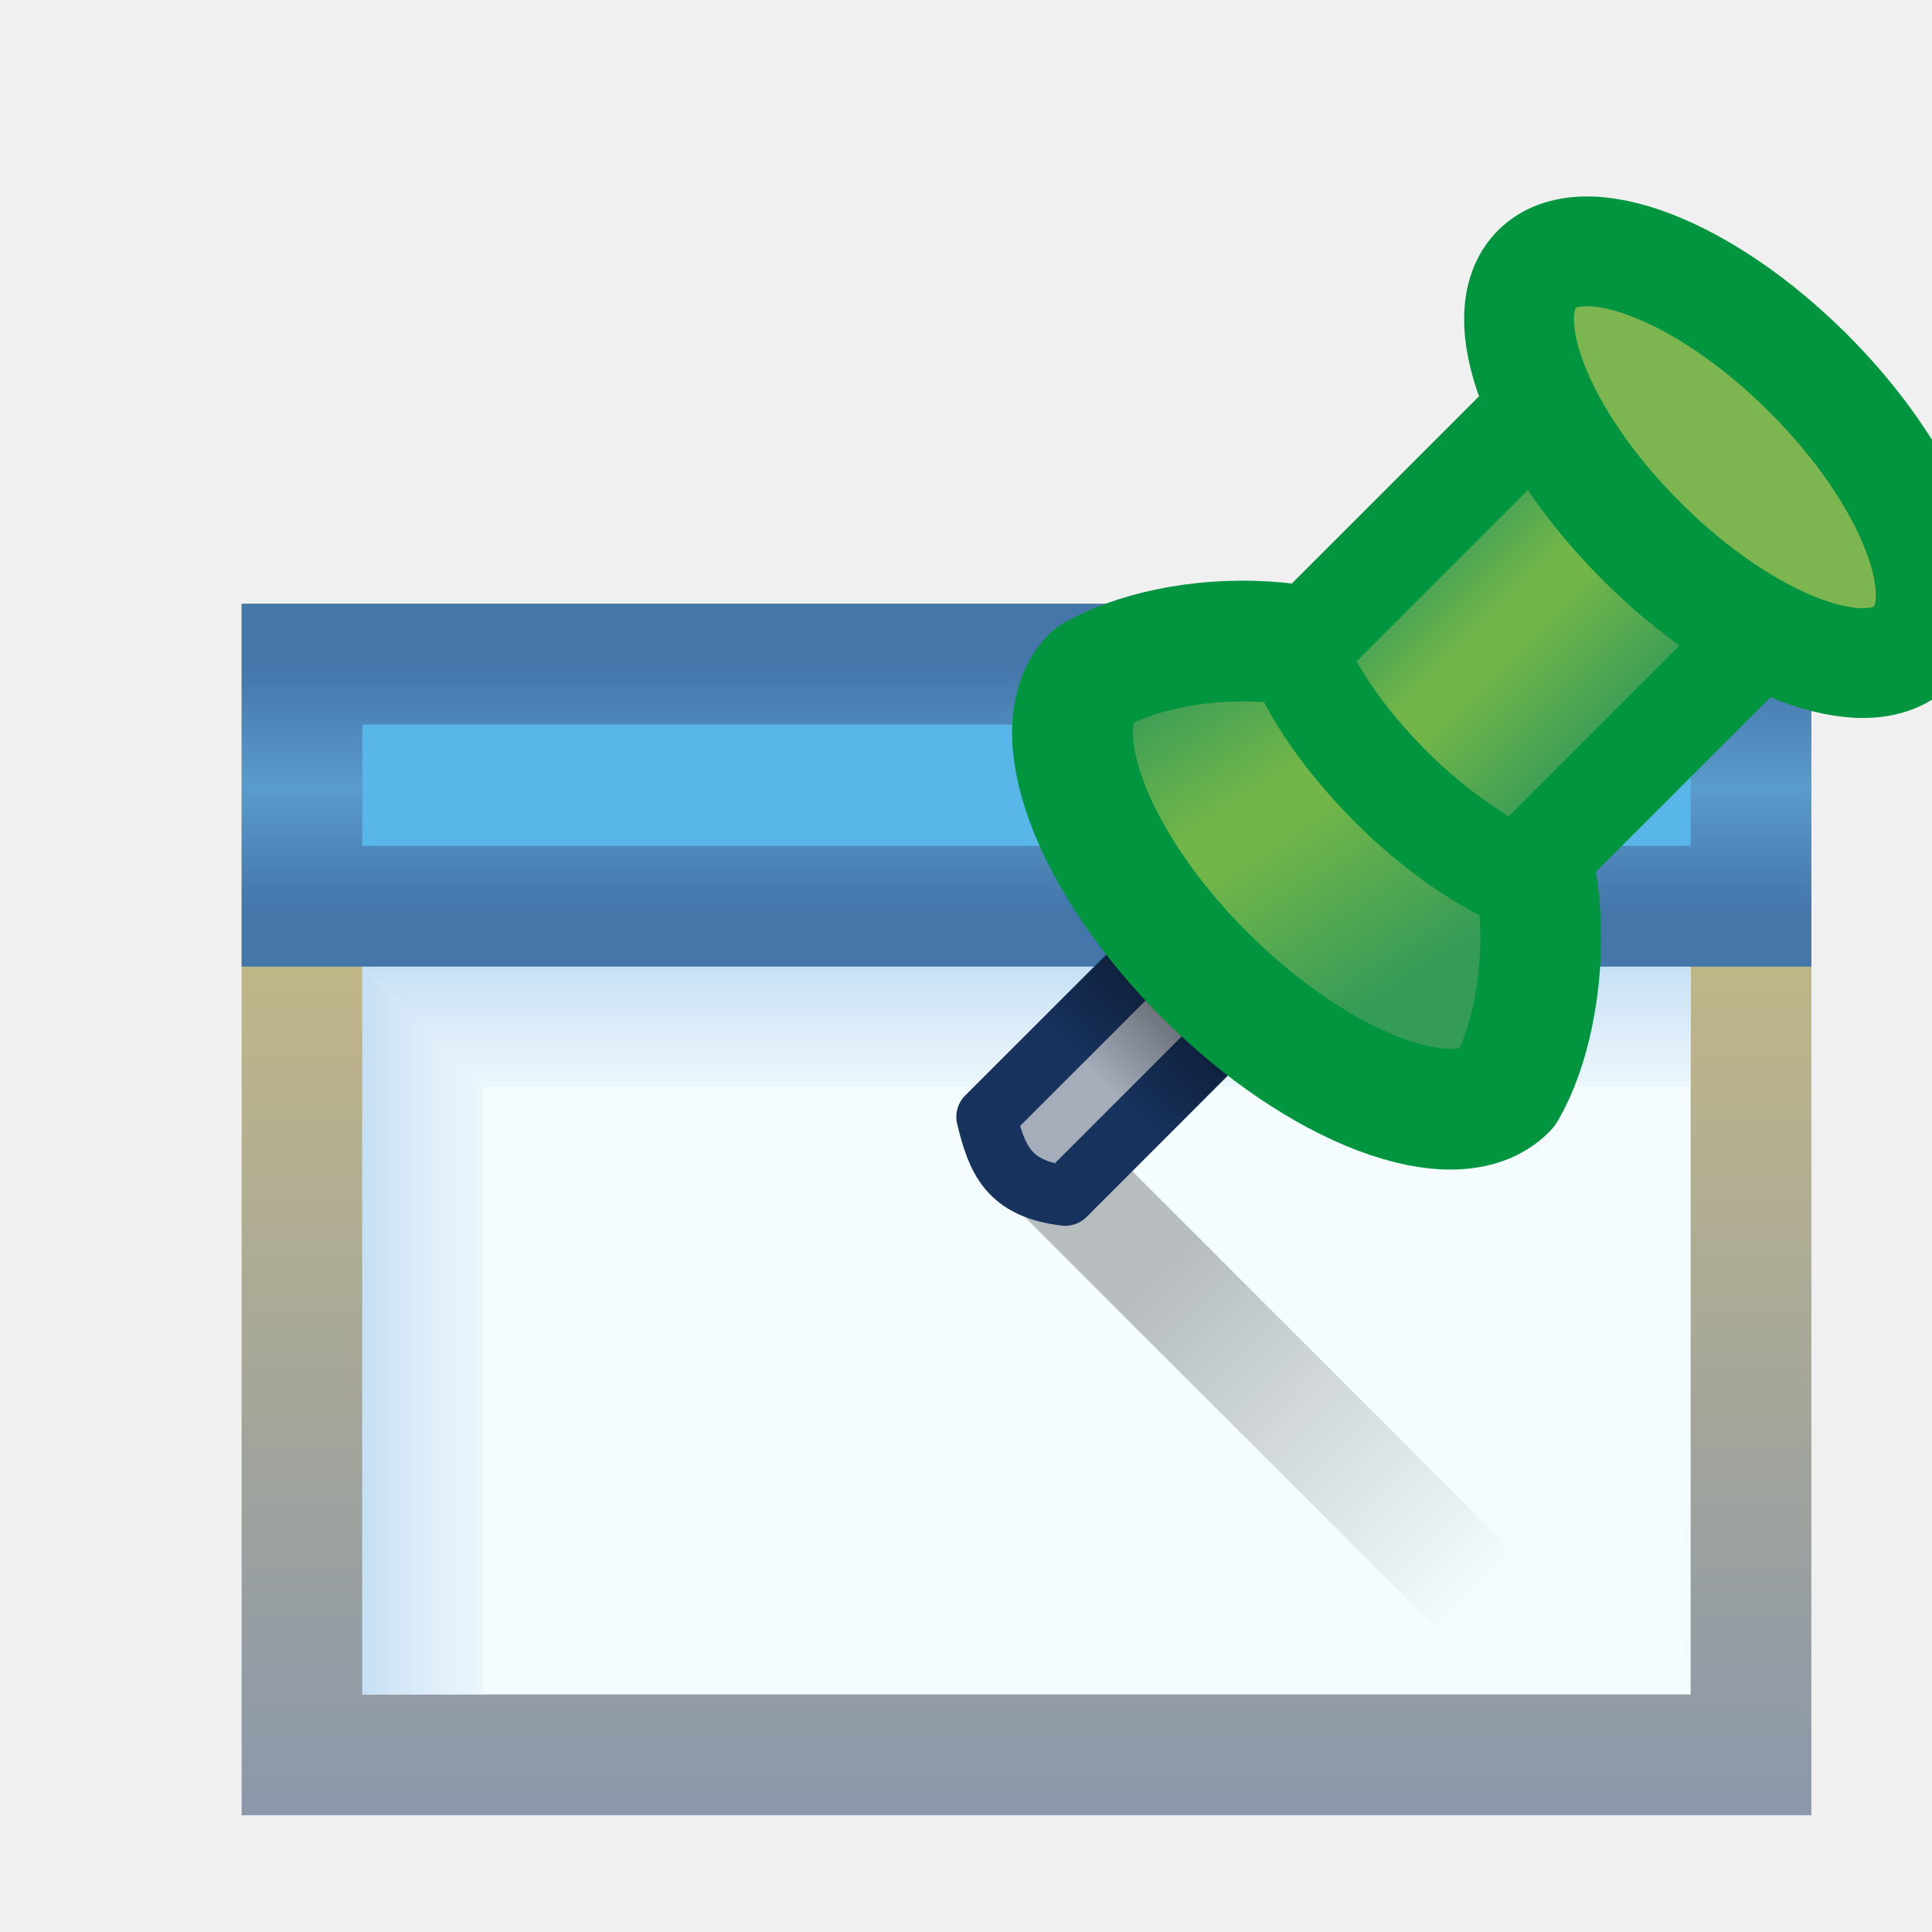
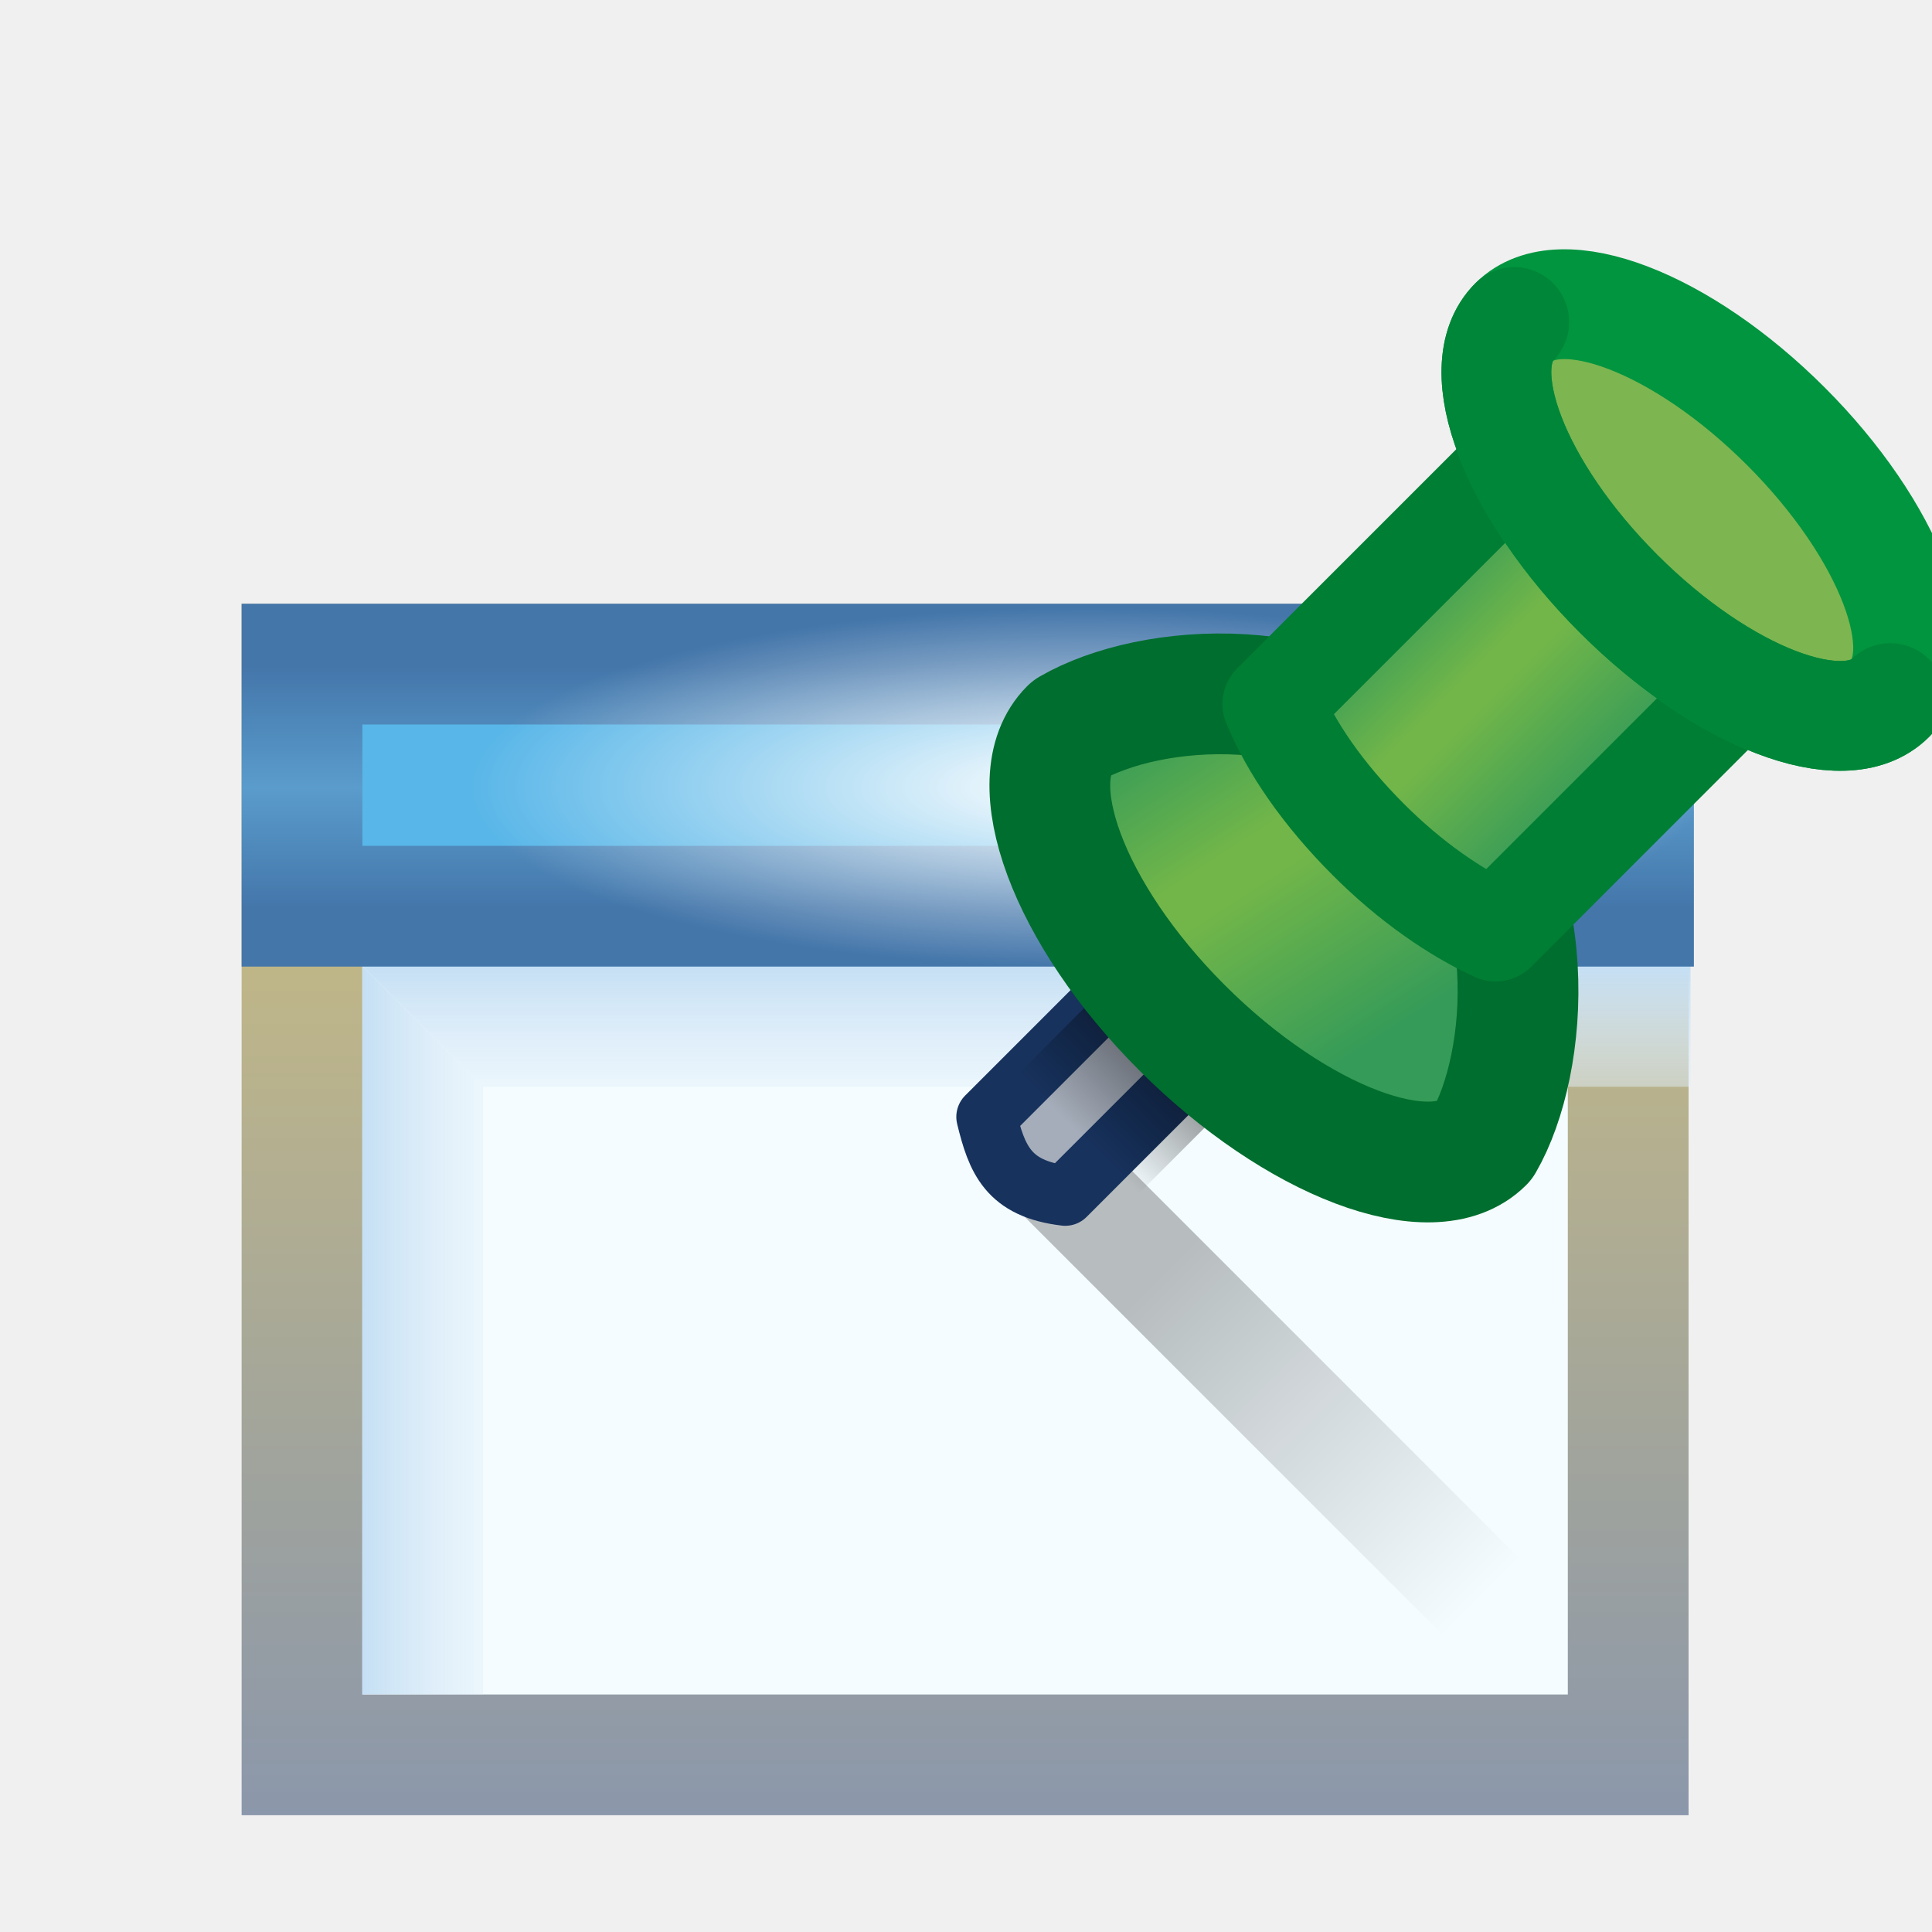
<svg xmlns="http://www.w3.org/2000/svg" xmlns:xlink="http://www.w3.org/1999/xlink" width="16" height="16" id="svg2" version="1.1">
  <defs id="defs4">
+     <linearGradient id="linearGradient3912">
+       <stop style="stop-color:#ffffff;stop-opacity:1;" offset="0" id="stop3914" />
+       <stop style="stop-color:#ffffff;stop-opacity:0;" offset="1" id="stop3916" />
+     </linearGradient>
    <linearGradient id="linearGradient4981">
      <stop style="stop-color:#359b58;stop-opacity:1" offset="0" id="stop4983" />
      <stop id="stop4991" offset="0.394" style="stop-color:#72b649;stop-opacity:1" />
      <stop id="stop4989" offset="0.5" style="stop-color:#72b649;stop-opacity:1" />
      <stop style="stop-color:#359b58;stop-opacity:1" offset="1" id="stop4985" />
    </linearGradient>
    <linearGradient id="linearGradient4973">
      <stop style="stop-color:#000000;stop-opacity:1;" offset="0" id="stop4975" />
      <stop style="stop-color:#000000;stop-opacity:0;" offset="1" id="stop4977" />
    </linearGradient>
    <linearGradient id="linearGradient4082">
      <stop style="stop-color:#4476aa;stop-opacity:1" offset="0" id="stop4084" />
      <stop id="stop4864" offset="0.5" style="stop-color:#5a9ccc;stop-opacity:1" />
      <stop style="stop-color:#4476aa;stop-opacity:1" offset="1" id="stop4086" />
    </linearGradient>
    <linearGradient id="linearGradient4810">
      <stop id="stop4812" offset="0" style="stop-color:#bfb688;stop-opacity:1;" />
      <stop id="stop4814" offset="1" style="stop-color:#8694ae;stop-opacity:1" />
    </linearGradient>
    <linearGradient y2="1047.362" x2="-15" y1="1047.362" x1="-13" gradientTransform="translate(18,-4.000037)" gradientUnits="userSpaceOnUse" id="linearGradient5062" xlink:href="#linearGradient4910-4" />
    <linearGradient id="linearGradient4910-4">
      <stop style="stop-color:#ffffff;stop-opacity:0" offset="0" id="stop4912-8" />
      <stop style="stop-color:#c5dff4;stop-opacity:1" offset="1" id="stop4914-8" />
    </linearGradient>
    <linearGradient y2="1044.362" x2="-11" y1="1042.362" x1="-11" gradientUnits="userSpaceOnUse" id="linearGradient4975-2" xlink:href="#linearGradient4994-4" gradientTransform="translate(18,1.999963)" />
    <linearGradient id="linearGradient4994-4">
      <stop id="stop4996-5" offset="0" style="stop-color:#c5dff4;stop-opacity:1" />
      <stop id="stop4998-5" offset="1" style="stop-color:#ffffff;stop-opacity:0;" />
    </linearGradient>
    <linearGradient xlink:href="#linearGradient4810" id="linearGradient4046" gradientUnits="userSpaceOnUse" gradientTransform="translate(0,2.000063)" x1="8.014" y1="1042.362" x2="8.014" y2="1050.071" />
    <linearGradient y2="1041.877" x2="8.014" y1="1039.876" x1="8.014" gradientTransform="translate(0,2.0001)" gradientUnits="userSpaceOnUse" id="linearGradient4063" xlink:href="#linearGradient4082" />
    <linearGradient id="linearGradient4973-9">
      <stop style="stop-color:#000000;stop-opacity:1;" offset="0" id="stop4975-4" />
      <stop style="stop-color:#000000;stop-opacity:0;" offset="1" id="stop4977-6" />
    </linearGradient>
    <linearGradient gradientTransform="matrix(0,0.6384836,-0.6384836,0,689.6221,1034.1)" y2="1039.053" x2="21.074" y1="1044.965" x1="21.05" gradientUnits="userSpaceOnUse" id="linearGradient5038" xlink:href="#linearGradient4973-9" />
    <filter id="filter5150" x="-0.24" width="1.48" y="-0.24" height="1.48">
      <feGaussianBlur stdDeviation="0.806" id="feGaussianBlur5152" />
    </filter>
    <mask maskUnits="userSpaceOnUse" id="mask5241">
      <path style="font-size:medium;font-style:normal;font-variant:normal;font-weight:normal;font-stretch:normal;text-indent:0;text-align:start;text-decoration:none;line-height:normal;letter-spacing:normal;word-spacing:normal;text-transform:none;direction:ltr;block-progression:tb;writing-mode:lr-tb;text-anchor:start;baseline-shift:baseline;color:#000000;fill:#ffffff;fill-opacity:1;fill-rule:nonzero;stroke:none;stroke-width:1;marker:none;visibility:visible;display:inline;overflow:visible;enable-background:accumulate;font-family:Sans;-inkscape-font-specification:Sans" d="m 2,1041.362 0,0.5 0,9.031 0,0.5 0.5,0 12,0 0.5,0 0,-0.5 0,-9.031 0,-0.5 -0.5,0 -12,0 -0.5,0 z" id="path5243" />
    </mask>
    <linearGradient xlink:href="#linearGradient4973" id="linearGradient5265" gradientUnits="userSpaceOnUse" x1="21.123" y1="1045.577" x2="21.123" y2="1046.688" />
    <linearGradient xlink:href="#linearGradient4981" id="linearGradient5267" gradientUnits="userSpaceOnUse" x1="18.909" y1="7.609" x2="22.095" y2="8.297" />
    <linearGradient xlink:href="#linearGradient4981" id="linearGradient5269" gradientUnits="userSpaceOnUse" x1="19.625" y1="1041.644" x2="22" y2="1041.644" />
+     <linearGradient y2="1041.877" x2="8.014" y1="1039.876" x1="8.014" gradientTransform="translate(0,2.0001)" gradientUnits="userSpaceOnUse" id="linearGradient4063-3" xlink:href="#linearGradient4082-3" />
+     <linearGradient id="linearGradient4082-3">
+       <stop style="stop-color:#4476aa;stop-opacity:1" offset="0" id="stop4084-3" />
+       <stop id="stop4864-6" offset="0.5" style="stop-color:#5a9ccc;stop-opacity:1" />
+       <stop style="stop-color:#4476aa;stop-opacity:1" offset="1" id="stop4086-5" />
+     </linearGradient>
+     <radialGradient xlink:href="#linearGradient3912" id="radialGradient3918" cx="10.844" cy="1042.88" fx="10.844" fy="1042.88" r="4.156" gradientTransform="matrix(1.229334,0,0,0.3578025,-3.440079,669.7352)" gradientUnits="userSpaceOnUse" />
+     <radialGradient xlink:href="#linearGradient3912" id="radialGradient3920" gradientUnits="userSpaceOnUse" gradientTransform="matrix(1.229334,0,0,0.3578025,-4.34633,669.7352)" cx="10.844" cy="1042.88" fx="10.844" fy="1042.88" r="4.156" />
  </defs>
  <g id="layer1" style="display:inline" transform="translate(0,-1036.362)">
-     <path style="fill:#f4fcff;fill-opacity:1;stroke:url(#linearGradient4046);stroke-width:1;stroke-linecap:butt;stroke-linejoin:miter;stroke-miterlimit:4;stroke-opacity:1;stroke-dashoffset:0;display:inline" d="m 2.501,1041.862 12,0 0,9.033 -12,0 z" id="rect3997-9" />
+     <path style="fill:#f4fcff;fill-opacity:1;stroke:url(#linearGradient4046);stroke-width:1;stroke-linecap:butt;stroke-linejoin:miter;stroke-miterlimit:4;stroke-opacity:1;stroke-dashoffset:0;display:inline" d="m 2.501,1041.862 10.983,0 0,9.033 -10.983,0 z" id="rect3997-9" />
    <path style="fill:url(#linearGradient5062);fill-opacity:1;stroke:none;display:inline" d="m 4,1045.362 0,5.031 -1,0 0,-6.031 z" id="rect4853-82-7" />
    <path style="fill:url(#linearGradient4975-2);fill-opacity:1;stroke:none;display:inline" d="m 4,1045.362 10,0 0,-1 -11,0 z" id="rect4853-82-0" />
-     <path style="fill:#58b6e8;fill-opacity:1;stroke:url(#linearGradient4063);stroke-width:1;stroke-linecap:butt;stroke-linejoin:miter;stroke-miterlimit:4;stroke-opacity:1;stroke-dashoffset:0;display:inline" d="m 2.501,1041.862 12,0 0,2.005 -12,0 z" id="rect3997-9-9" />
-     <g id="g5234" mask="url(#mask5241)">
-       <g id="g5057-9" style="display:inline;fill:#ffffff;stroke:#ffffff;filter:url(#filter5150);stroke-width:3;stroke-miterlimit:4;stroke-dasharray:none;opacity:0.85" transform="matrix(0.7071068,0.7071068,-0.7071068,0.7071068,734.4201,290.3813)">
-         <path style="font-size:medium;font-style:normal;font-variant:normal;font-weight:normal;font-stretch:normal;text-indent:0;text-align:start;text-decoration:none;line-height:normal;letter-spacing:normal;word-spacing:normal;text-transform:none;direction:ltr;block-progression:tb;writing-mode:lr-tb;text-anchor:start;baseline-shift:baseline;opacity:1;color:#000000;fill:#ffffff;fill-opacity:1;fill-rule:nonzero;stroke:none;stroke-width:3;marker:none;visibility:visible;display:inline;overflow:visible;enable-background:accumulate;font-family:Sans;-inkscape-font-specification:Sans;stroke-miterlimit:4;stroke-dasharray:none" d="m 20.406,1044.906 a 0.25,0.25 0 0 0 -0.125,0.125 0.25,0.25 0 0 0 -0.031,0.125 l 0,2.406 a 0.25,0.25 0 0 0 0,0.062 0.25,0.25 0 0 0 0.125,0.156 c 0.159,0.096 0.317,0.198 0.531,0.219 0.214,0.021 0.436,-0.076 0.656,-0.25 a 0.25,0.25 0 0 0 0.094,-0.125 0.25,0.25 0 0 0 0,-0.062 l 0,-2.406 a 0.25,0.25 0 0 0 0,-0.031 0.25,0.25 0 0 0 -0.031,-0.094 0.25,0.25 0 0 0 -0.156,-0.125 0.25,0.25 0 0 0 -0.062,0 l -0.906,0 a 0.25,0.25 0 0 0 -0.094,0 z" id="path4971-8" />
-         <path style="fill:#ffffff;fill-opacity:1;stroke:#ffffff;stroke-width:3;stroke-linecap:round;stroke-linejoin:round;stroke-miterlimit:4;stroke-opacity:1;stroke-dasharray:none;stroke-dashoffset:0;display:inline;opacity:1" d="M 20.938,6.125 C 19.686,6.146 18.732,7.25 18.531,8 c 0,0.595 1.069,1.094 2.406,1.094 C 22.275,9.094 23.375,8.595 23.375,8 23.18,7.27 22.189,6.104 20.938,6.125 z" transform="translate(0,1036.362)" id="path4884-8-2" />
-         <path style="fill:#ffffff;fill-opacity:1;stroke:#ffffff;stroke-width:3;stroke-linecap:round;stroke-linejoin:round;stroke-miterlimit:4;stroke-opacity:1;stroke-dasharray:none;stroke-dashoffset:0;opacity:1" d="m 20.93,1040.025 c -0.534,0 -0.995,0.084 -1.356,0.235 l 0,2.768 c 0.361,0.15 0.823,0.235 1.356,0.235 0.488,0 0.929,-0.081 1.278,-0.209 l 0,-2.82 c -0.349,-0.128 -0.79,-0.209 -1.278,-0.209 z" id="rect4923-4" />
-         <path style="fill:#ffffff;fill-opacity:1;stroke:#ffffff;stroke-width:3.299;stroke-linecap:round;stroke-linejoin:round;stroke-miterlimit:4;stroke-opacity:1;stroke-dasharray:none;stroke-dashoffset:0;opacity:1" id="path4884-5" d="m 23.125,3.141 c 0,0.595 -1.084,1.078 -2.422,1.078 -1.338,0 -2.422,-0.483 -2.422,-1.078 0,-0.595 1.084,-1.078 2.422,-1.078 1.338,0 2.422,0.483 2.422,1.078 z" transform="matrix(0.9092483,0,0,0.9092483,2.128843,1036.522)" />
-       </g>
-     </g>
+     <path style="fill:#58b6e8;fill-opacity:1;stroke:url(#linearGradient4063);stroke-width:1;stroke-linecap:butt;stroke-linejoin:miter;stroke-miterlimit:4;stroke-opacity:1;stroke-dashoffset:0;display:inline" d="m 2.501,1041.862 11.027,0 0,2.005 -11.027,0 z" id="rect3997-9-9" />
+     <path style="fill:url(#radialGradient3920);fill-opacity:1;stroke:none;display:inline" d="m 3.876,1041.393 10.218,0 0,2.974 -10.218,0 z" id="rect3997-9-9-4" />
    <g id="g5014">
      <g transform="matrix(0.7071068,0.7071068,-0.7071068,0.7071068,734.4201,290.3813)" id="g5001">
-         <path style="font-size:medium;font-style:normal;font-variant:normal;font-weight:normal;font-stretch:normal;text-indent:0;text-align:start;text-decoration:none;line-height:normal;letter-spacing:normal;word-spacing:normal;text-transform:none;direction:ltr;block-progression:tb;writing-mode:lr-tb;text-anchor:start;baseline-shift:baseline;opacity:0.25;color:#000000;fill:url(#linearGradient5038);fill-opacity:1;fill-rule:nonzero;stroke:none;stroke-width:0.5;marker:none;visibility:visible;display:inline;overflow:visible;enable-background:accumulate;font-family:Sans;-inkscape-font-specification:Sans" d="m 26.751,1047.129 c -0.016,-0.035 -0.045,-0.064 -0.08,-0.08 -0.024,-0.013 -0.052,-0.02 -0.08,-0.02 l -5.821,-10e-5 c -0.013,0 -0.027,0 -0.04,10e-5 -0.043,0.011 -0.079,0.041 -0.1,0.08 -0.061,0.102 -0.127,0.202 -0.14,0.339 -0.013,0.137 0.049,0.278 0.16,0.419 0.019,0.028 0.048,0.049 0.08,0.06 0.013,0 0.027,0 0.04,-10e-5 l 5.821,0 c 0.008,0 0.013,5e-4 0.02,0 0.021,0 0.042,-0.01 0.06,-0.02 0.039,-0.02 0.068,-0.058 0.08,-0.1 0.001,-0.013 0.002,-0.027 -8.6e-5,-0.04 l -8e-6,-0.579 c 0.004,-0.02 0.004,-0.04 -1.31e-4,-0.06 z" id="path4971-0" />
+         <path style="font-size:medium;font-style:normal;font-variant:normal;font-weight:normal;font-stretch:normal;text-indent:0;text-align:start;text-decoration:none;line-height:normal;letter-spacing:normal;word-spacing:normal;text-transform:none;direction:ltr;block-progression:tb;writing-mode:lr-tb;text-anchor:start;baseline-shift:baseline;opacity:0.25;color:#000000;fill:url(#linearGradient5038);fill-opacity:1;fill-rule:nonzero;stroke:none;stroke-width:1;marker:none;visibility:visible;display:inline;overflow:visible;enable-background:accumulate;font-family:Sans;-inkscape-font-specification:Sans;stroke-miterlimit:4;stroke-dasharray:none" d="m 26.751,1047.129 c -0.016,-0.035 -0.045,-0.064 -0.08,-0.08 -0.024,-0.013 -0.052,-0.02 -0.08,-0.02 l -5.821,-10e-5 c -0.013,0 -0.027,0 -0.04,10e-5 -0.043,0.011 -0.079,0.041 -0.1,0.08 -0.061,0.102 -0.127,0.202 -0.14,0.339 -0.013,0.137 0.049,0.278 0.16,0.419 0.019,0.028 0.048,0.049 0.08,0.06 0.013,0 0.027,0 0.04,-10e-5 l 5.821,0 c 0.008,0 0.013,5e-4 0.02,0 0.021,0 0.042,-0.01 0.06,-0.02 0.039,-0.02 0.068,-0.058 0.08,-0.1 0.001,-0.013 0.002,-0.027 -8.6e-5,-0.04 l -8e-6,-0.579 c 0.004,-0.02 0.004,-0.04 -1.31e-4,-0.06 z" id="path4971-0" />
        <path style="fill:#a5adba;fill-opacity:1;stroke:#17325d;stroke-width:0.5;stroke-linecap:round;stroke-linejoin:round;stroke-miterlimit:4;stroke-opacity:1;stroke-dashoffset:0" d="m 20.492,1045.159 0.922,0 0,2.406 c -0.376,0.296 -0.615,0.186 -0.922,0 z" id="rect4944" />
-         <g id="g5057">
+         <g id="g5057" transform="translate(0.1767767,0.4419418)">
          <path id="path4971" d="m 20.406,1044.906 a 0.25,0.25 0 0 0 -0.125,0.125 0.25,0.25 0 0 0 -0.031,0.125 l 0,2.406 a 0.25,0.25 0 0 0 0,0.062 0.25,0.25 0 0 0 0.125,0.156 c 0.159,0.096 0.317,0.198 0.531,0.219 0.214,0.021 0.436,-0.076 0.656,-0.25 a 0.25,0.25 0 0 0 0.094,-0.125 0.25,0.25 0 0 0 0,-0.062 l 0,-2.406 a 0.25,0.25 0 0 0 0,-0.031 0.25,0.25 0 0 0 -0.031,-0.094 0.25,0.25 0 0 0 -0.156,-0.125 0.25,0.25 0 0 0 -0.062,0 l -0.906,0 a 0.25,0.25 0 0 0 -0.094,0 z" style="font-size:medium;font-style:normal;font-variant:normal;font-weight:normal;font-stretch:normal;text-indent:0;text-align:start;text-decoration:none;line-height:normal;letter-spacing:normal;word-spacing:normal;text-transform:none;direction:ltr;block-progression:tb;writing-mode:lr-tb;text-anchor:start;baseline-shift:baseline;opacity:0.5;color:#000000;fill:url(#linearGradient5265);fill-opacity:1;fill-rule:nonzero;stroke:none;stroke-width:0.5;marker:none;visibility:visible;display:inline;overflow:visible;enable-background:accumulate;font-family:Sans;-inkscape-font-specification:Sans" />
-           <path id="path4884-8" transform="translate(0,1036.362)" d="M 20.938,6.125 C 19.686,6.146 18.732,7.25 18.531,8 c 0,0.595 1.069,1.094 2.406,1.094 C 22.275,9.094 23.375,8.595 23.375,8 23.18,7.27 22.189,6.104 20.938,6.125 z" style="fill:url(#linearGradient5267);fill-opacity:1;stroke:#00953e;stroke-width:1;stroke-linecap:round;stroke-linejoin:round;stroke-miterlimit:4;stroke-opacity:1;stroke-dasharray:none;stroke-dashoffset:0;display:inline" />
-           <path id="rect4923" d="m 20.93,1040.025 c -0.534,0 -0.995,0.084 -1.356,0.235 l 0,2.768 c 0.361,0.15 0.823,0.235 1.356,0.235 0.488,0 0.929,-0.081 1.278,-0.209 l 0,-2.82 c -0.349,-0.128 -0.79,-0.209 -1.278,-0.209 z" style="fill:url(#linearGradient5269);fill-opacity:1;stroke:#00953e;stroke-width:0.835;stroke-linecap:round;stroke-linejoin:round;stroke-miterlimit:4;stroke-opacity:1;stroke-dasharray:none;stroke-dashoffset:0" />
+           <path id="path4884-8" transform="translate(0,1036.362)" d="M 20.938,6.125 C 19.686,6.146 18.732,7.25 18.531,8 c 0,0.595 1.069,1.094 2.406,1.094 C 22.275,9.094 23.375,8.595 23.375,8 23.18,7.27 22.189,6.104 20.938,6.125 z" style="fill:url(#linearGradient5267);fill-opacity:1;stroke:#006e2e;stroke-width:1;stroke-linecap:round;stroke-linejoin:round;stroke-miterlimit:4;stroke-opacity:1;stroke-dasharray:none;stroke-dashoffset:0;display:inline" />
+           <path id="rect4923" d="m 20.93,1040.025 c -0.534,0 -0.995,0.084 -1.356,0.235 l 0,2.768 c 0.361,0.15 0.823,0.235 1.356,0.235 0.488,0 0.929,-0.081 1.278,-0.209 l 0,-2.82 c -0.349,-0.128 -0.79,-0.209 -1.278,-0.209 z" style="fill:url(#linearGradient5269);fill-opacity:1;stroke:#007e34;stroke-width:0.835;stroke-linecap:round;stroke-linejoin:round;stroke-miterlimit:4;stroke-opacity:1;stroke-dasharray:none;stroke-dashoffset:0" />
          <path transform="matrix(0.9092483,0,0,0.9092483,2.128843,1036.522)" d="m 23.125,3.141 c 0,0.595 -1.084,1.078 -2.422,1.078 -1.338,0 -2.422,-0.483 -2.422,-1.078 0,-0.595 1.084,-1.078 2.422,-1.078 1.338,0 2.422,0.483 2.422,1.078 z" id="path4884" style="fill:#7db551;fill-opacity:1;stroke:#00953e;stroke-width:1;stroke-linecap:round;stroke-linejoin:round;stroke-miterlimit:4;stroke-opacity:1;stroke-dasharray:none;stroke-dashoffset:0" />
+           <path style="fill:none;stroke:#008638;stroke-width:1;stroke-linecap:round;stroke-linejoin:round;stroke-miterlimit:4;stroke-opacity:1;stroke-dashoffset:0;display:inline" d="m 23.125,3.141 c 0,0.595 -1.084,1.078 -2.422,1.078 -1.338,0 -2.422,-0.483 -2.422,-1.078" id="path4884-5" transform="matrix(0.9092483,0,0,0.9092483,2.128843,1036.522)" />
        </g>
      </g>
    </g>
  </g>
</svg>
